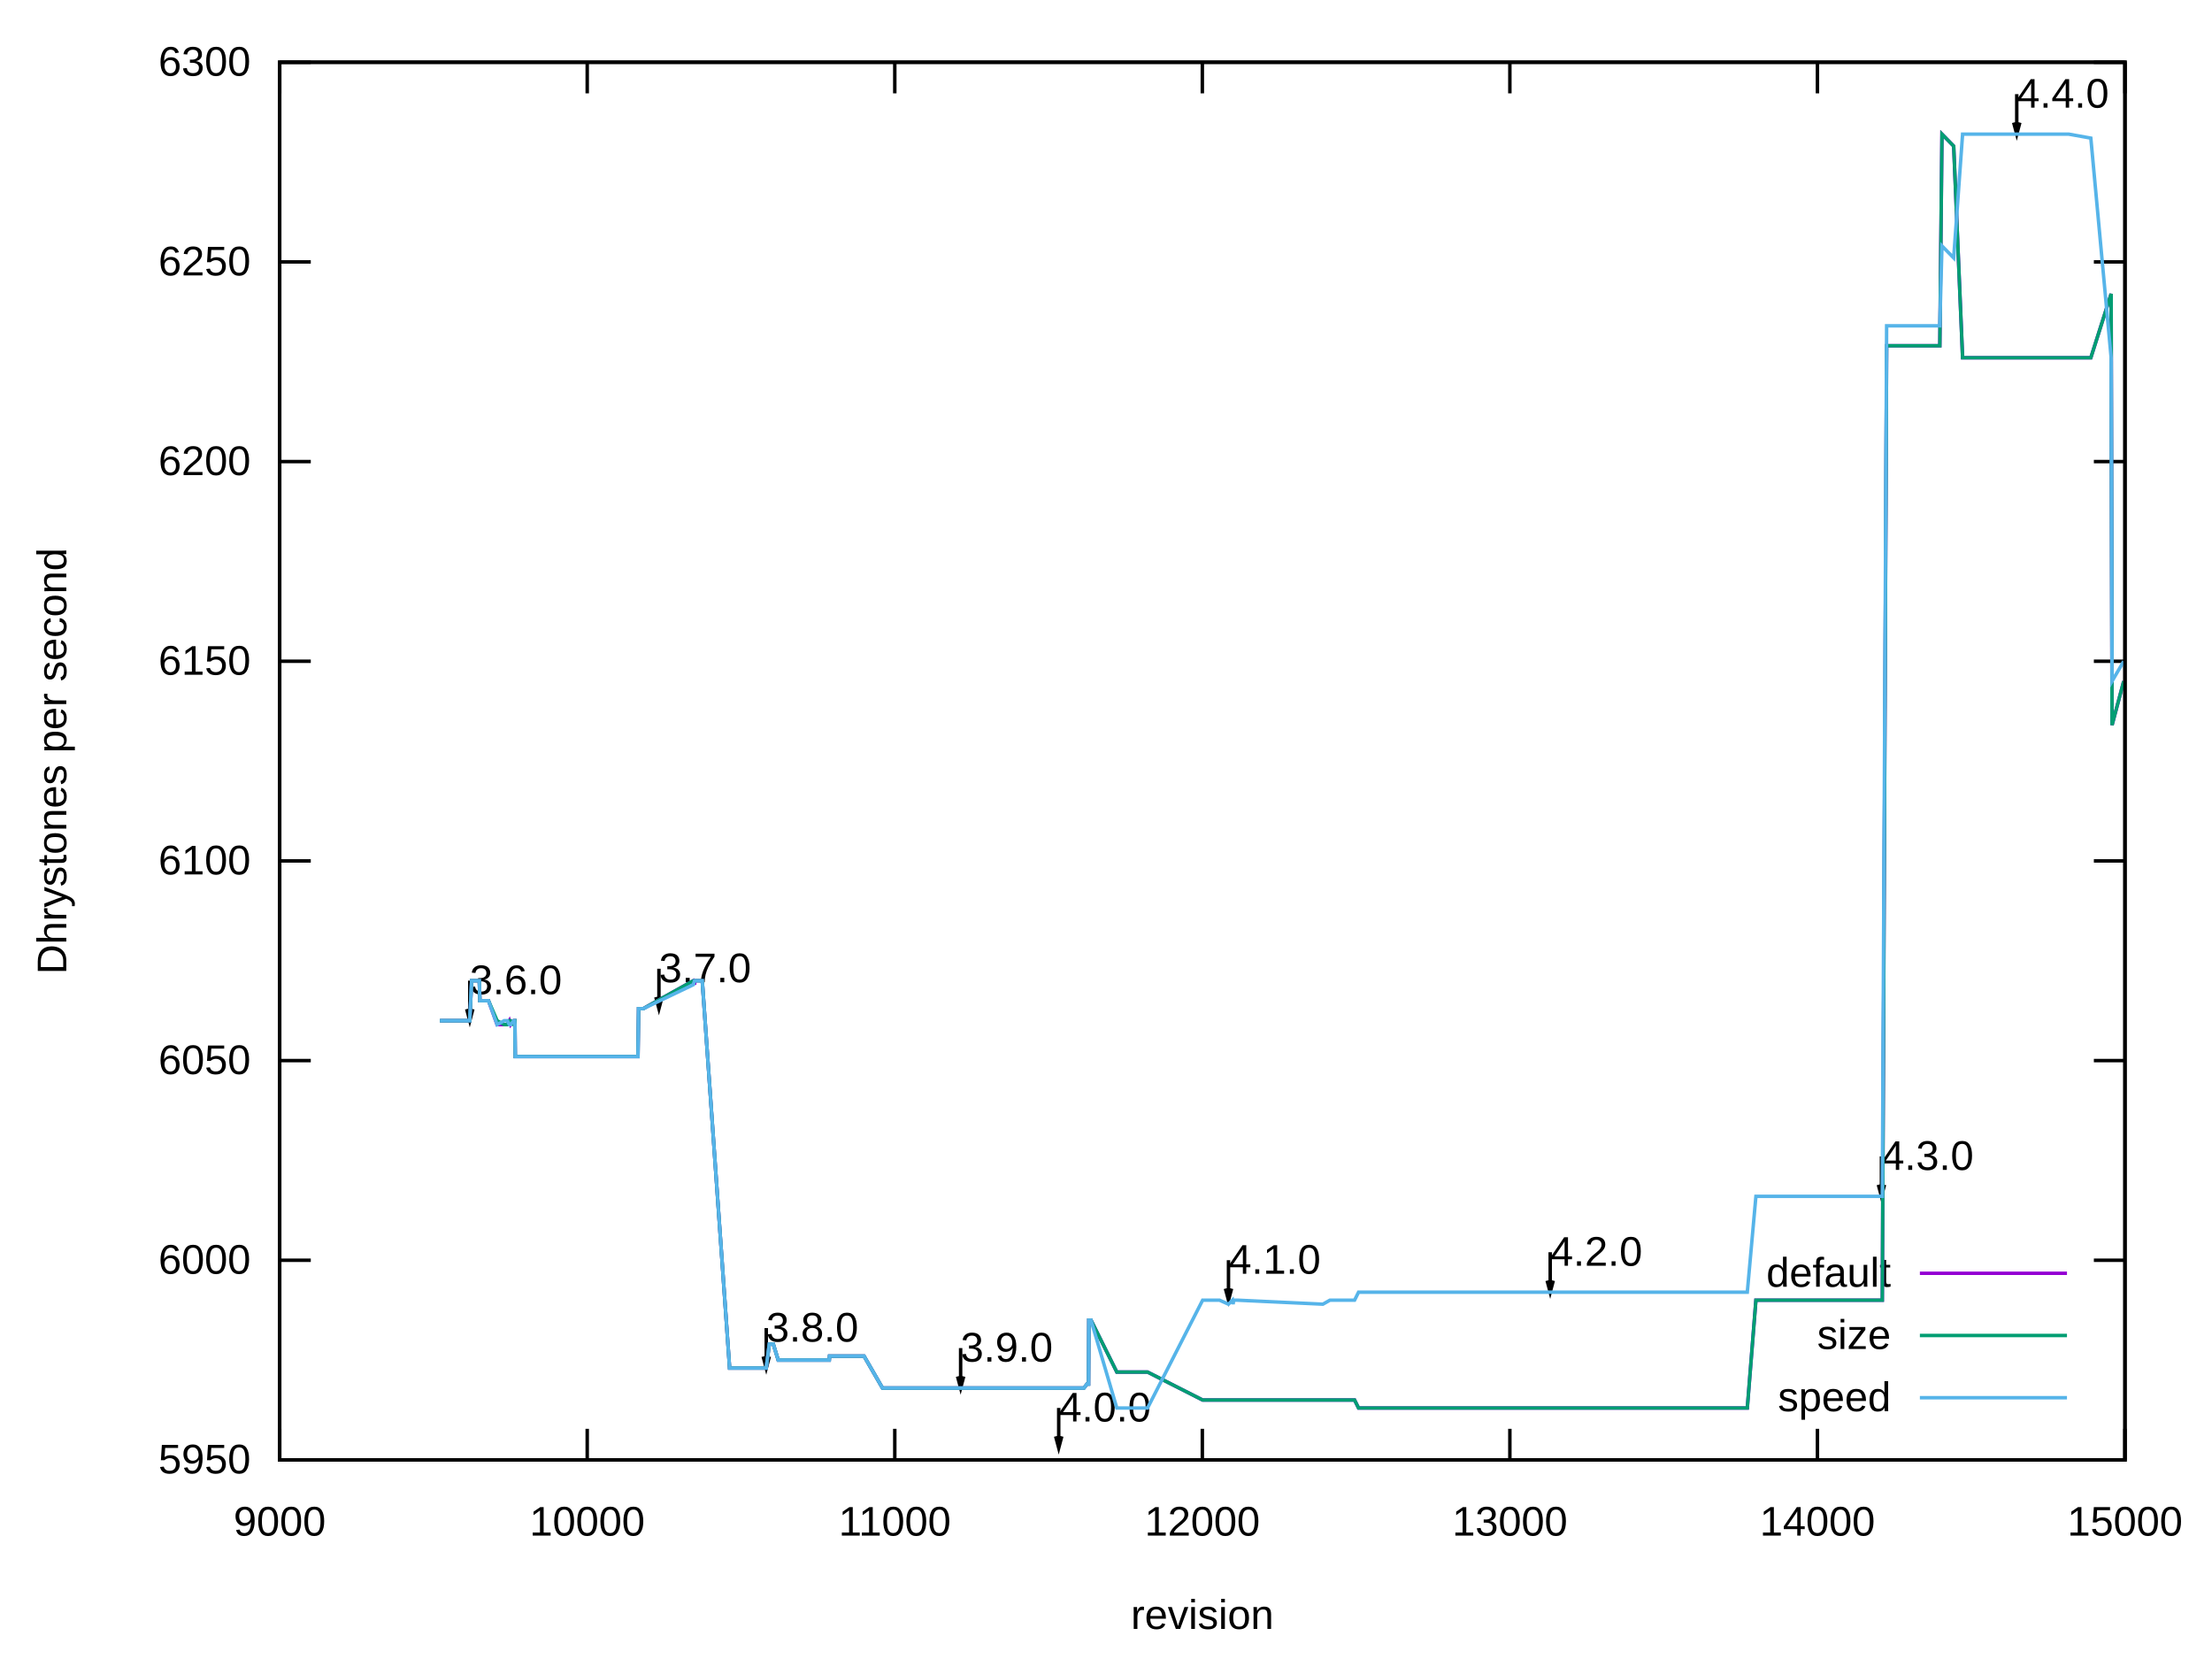
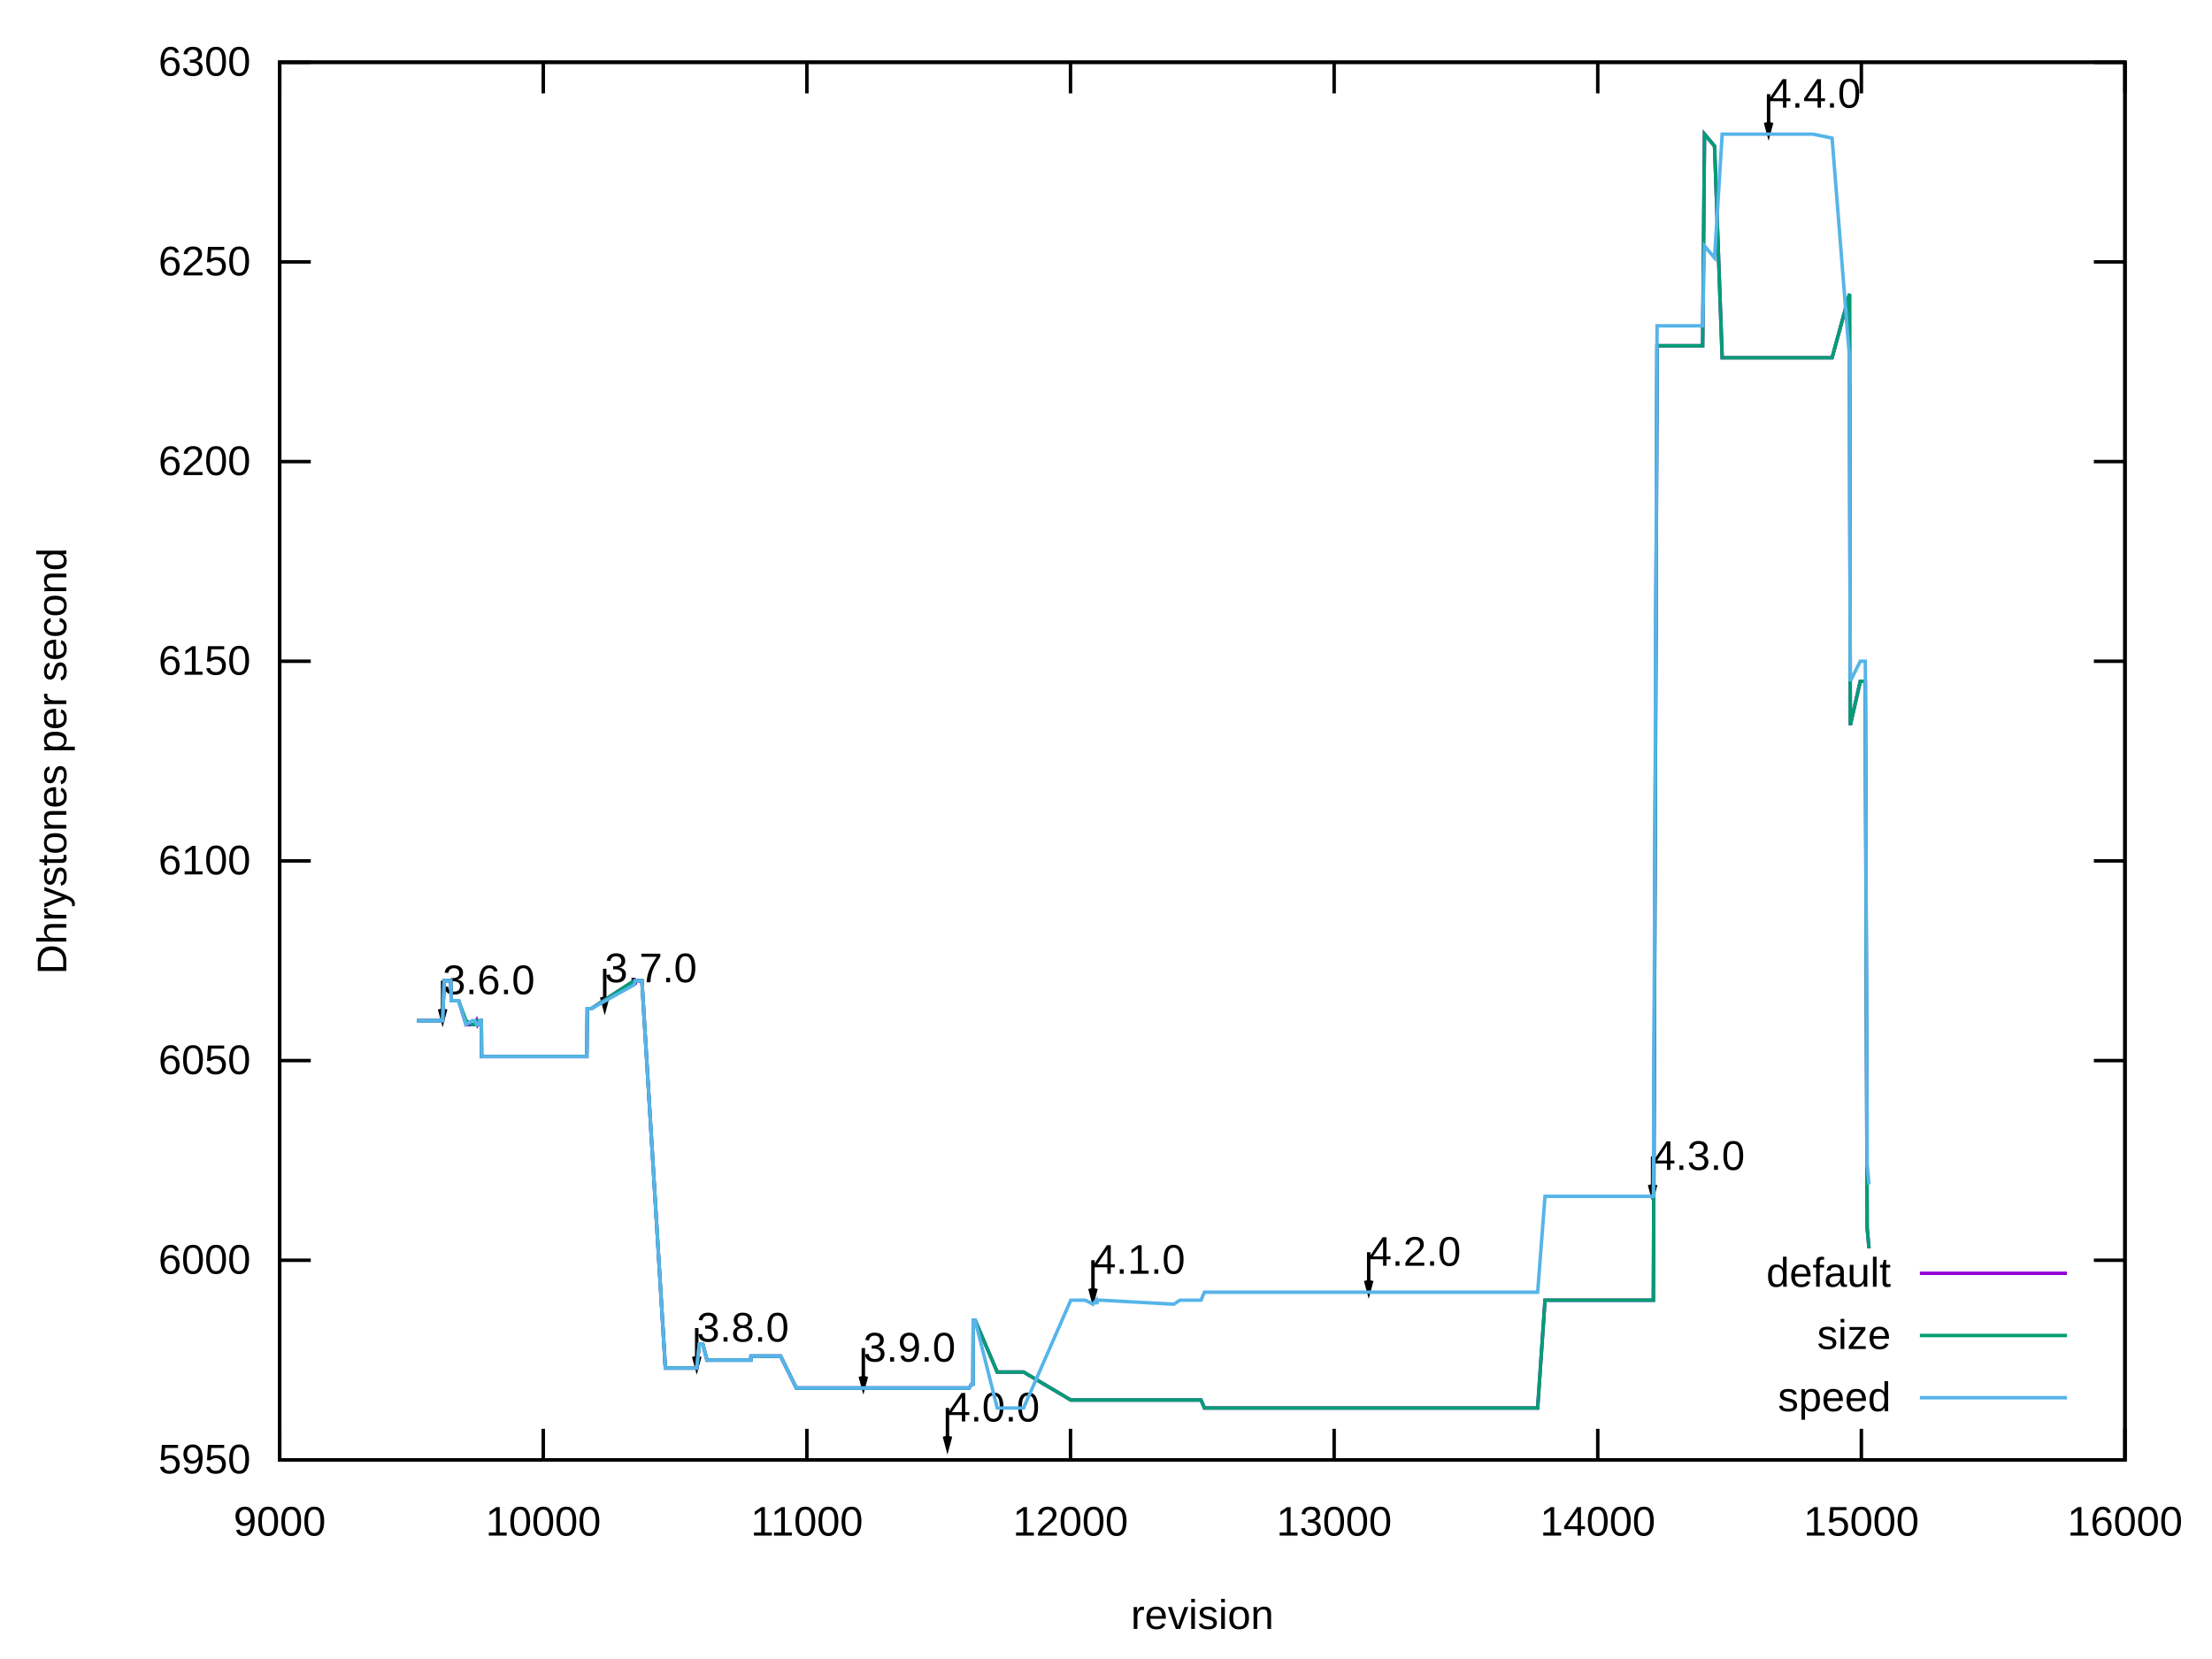
<svg xmlns="http://www.w3.org/2000/svg" xmlns:xlink="http://www.w3.org/1999/xlink" width="640" height="480" viewBox="0 0 640 480">
  <g id="gnuplot_canvas">
    <rect x="0" y="0" width="640" height="480" fill="none" />
    <defs>
      <circle id="gpDot" r="0.5" stroke-width="0.5" stroke="currentColor" />
      <path id="gpPt0" stroke-width="0.222" stroke="currentColor" d="M-1,0 h2 M0,-1 v2" />
      <path id="gpPt1" stroke-width="0.222" stroke="currentColor" d="M-1,-1 L1,1 M1,-1 L-1,1" />
      <path id="gpPt2" stroke-width="0.222" stroke="currentColor" d="M-1,0 L1,0 M0,-1 L0,1 M-1,-1 L1,1 M-1,1 L1,-1" />
      <rect id="gpPt3" stroke-width="0.222" stroke="currentColor" x="-1" y="-1" width="2" height="2" />
      <rect id="gpPt4" stroke-width="0.222" stroke="currentColor" fill="currentColor" x="-1" y="-1" width="2" height="2" />
      <circle id="gpPt5" stroke-width="0.222" stroke="currentColor" cx="0" cy="0" r="1" />
      <use xlink:href="#gpPt5" id="gpPt6" fill="currentColor" stroke="none" />
      <path id="gpPt7" stroke-width="0.222" stroke="currentColor" d="M0,-1.33 L-1.33,0.67 L1.33,0.67 z" />
      <use xlink:href="#gpPt7" id="gpPt8" fill="currentColor" stroke="none" />
      <use xlink:href="#gpPt7" id="gpPt9" stroke="currentColor" transform="rotate(180)" />
      <use xlink:href="#gpPt9" id="gpPt10" fill="currentColor" stroke="none" />
      <use xlink:href="#gpPt3" id="gpPt11" stroke="currentColor" transform="rotate(45)" />
      <use xlink:href="#gpPt11" id="gpPt12" fill="currentColor" stroke="none" />
      <path id="gpPt13" stroke-width="0.222" stroke="currentColor" d="M0,1.330 L1.265,0.411 L0.782,-1.067 L-0.782,-1.076 L-1.265,0.411 z" />
      <use xlink:href="#gpPt13" id="gpPt14" fill="currentColor" stroke="none" />
      <filter id="textbox" filterUnits="objectBoundingBox" x="0" y="0" height="1" width="1">
        <feFlood flood-color="white" flood-opacity="1" result="bgnd" />
        <feComposite in="SourceGraphic" in2="bgnd" operator="atop" />
      </filter>
      <filter id="greybox" filterUnits="objectBoundingBox" x="0" y="0" height="1" width="1">
        <feFlood flood-color="lightgrey" flood-opacity="1" result="grey" />
        <feComposite in="SourceGraphic" in2="grey" operator="atop" />
      </filter>
    </defs>
    <g fill="none" color="white" stroke="currentColor" stroke-width="1.00" stroke-linecap="butt" stroke-linejoin="miter">
</g>
    <g fill="none" color="black" stroke="currentColor" stroke-width="1.00" stroke-linecap="butt" stroke-linejoin="miter">
      <path stroke="black" d="M80.92,422.40 L89.92,422.40 M614.82,422.40 L605.82,422.40  " />
      <g transform="translate(72.53,426.30)" stroke="none" fill="black" font-family="Arial" font-size="12.00" text-anchor="end">
        <text>
          <tspan font-family="Arial"> 5950</tspan>
        </text>
      </g>
    </g>
    <g fill="none" color="black" stroke="currentColor" stroke-width="1.00" stroke-linecap="butt" stroke-linejoin="miter">
      <path stroke="black" d="M80.92,364.63 L89.92,364.63 M614.82,364.63 L605.82,364.63  " />
      <g transform="translate(72.53,368.53)" stroke="none" fill="black" font-family="Arial" font-size="12.00" text-anchor="end">
        <text>
          <tspan font-family="Arial"> 6000</tspan>
        </text>
      </g>
    </g>
    <g fill="none" color="black" stroke="currentColor" stroke-width="1.00" stroke-linecap="butt" stroke-linejoin="miter">
      <path stroke="black" d="M80.92,306.86 L89.92,306.86 M614.82,306.86 L605.82,306.86  " />
      <g transform="translate(72.53,310.76)" stroke="none" fill="black" font-family="Arial" font-size="12.00" text-anchor="end">
        <text>
          <tspan font-family="Arial"> 6050</tspan>
        </text>
      </g>
    </g>
    <g fill="none" color="black" stroke="currentColor" stroke-width="1.00" stroke-linecap="butt" stroke-linejoin="miter">
      <path stroke="black" d="M80.92,249.09 L89.92,249.09 M614.82,249.09 L605.82,249.09  " />
      <g transform="translate(72.53,252.99)" stroke="none" fill="black" font-family="Arial" font-size="12.00" text-anchor="end">
        <text>
          <tspan font-family="Arial"> 6100</tspan>
        </text>
      </g>
    </g>
    <g fill="none" color="black" stroke="currentColor" stroke-width="1.00" stroke-linecap="butt" stroke-linejoin="miter">
      <path stroke="black" d="M80.92,191.32 L89.92,191.32 M614.82,191.32 L605.82,191.32  " />
      <g transform="translate(72.53,195.22)" stroke="none" fill="black" font-family="Arial" font-size="12.00" text-anchor="end">
        <text>
          <tspan font-family="Arial"> 6150</tspan>
        </text>
      </g>
    </g>
    <g fill="none" color="black" stroke="currentColor" stroke-width="1.00" stroke-linecap="butt" stroke-linejoin="miter">
      <path stroke="black" d="M80.92,133.55 L89.92,133.55 M614.82,133.55 L605.82,133.55  " />
      <g transform="translate(72.53,137.45)" stroke="none" fill="black" font-family="Arial" font-size="12.00" text-anchor="end">
        <text>
          <tspan font-family="Arial"> 6200</tspan>
        </text>
      </g>
    </g>
    <g fill="none" color="black" stroke="currentColor" stroke-width="1.00" stroke-linecap="butt" stroke-linejoin="miter">
      <path stroke="black" d="M80.92,75.78 L89.92,75.78 M614.82,75.78 L605.82,75.78  " />
      <g transform="translate(72.53,79.68)" stroke="none" fill="black" font-family="Arial" font-size="12.00" text-anchor="end">
        <text>
          <tspan font-family="Arial"> 6250</tspan>
        </text>
      </g>
    </g>
    <g fill="none" color="black" stroke="currentColor" stroke-width="1.00" stroke-linecap="butt" stroke-linejoin="miter">
      <path stroke="black" d="M80.92,18.01 L89.92,18.01 M614.82,18.01 L605.82,18.01  " />
      <g transform="translate(72.53,21.91)" stroke="none" fill="black" font-family="Arial" font-size="12.00" text-anchor="end">
        <text>
          <tspan font-family="Arial"> 6300</tspan>
        </text>
      </g>
    </g>
    <g fill="none" color="black" stroke="currentColor" stroke-width="1.00" stroke-linecap="butt" stroke-linejoin="miter">
      <path stroke="black" d="M80.92,422.40 L80.92,413.40 M80.92,18.01 L80.92,27.01  " />
      <g transform="translate(80.92,444.30)" stroke="none" fill="black" font-family="Arial" font-size="12.00" text-anchor="middle">
        <text>
          <tspan font-family="Arial"> 9000</tspan>
        </text>
      </g>
    </g>
    <g fill="none" color="black" stroke="currentColor" stroke-width="1.00" stroke-linecap="butt" stroke-linejoin="miter">
-       <path stroke="black" d="M169.90,422.40 L169.90,413.40 M169.90,18.01 L169.90,27.01  " />
-       <g transform="translate(169.90,444.30)" stroke="none" fill="black" font-family="Arial" font-size="12.00" text-anchor="middle">
+       <path stroke="black" d="M157.19,422.40 L157.19,413.40 M157.19,18.01 L157.19,27.01  " />
+       <g transform="translate(157.19,444.30)" stroke="none" fill="black" font-family="Arial" font-size="12.00" text-anchor="middle">
        <text>
          <tspan font-family="Arial"> 10000</tspan>
        </text>
      </g>
    </g>
    <g fill="none" color="black" stroke="currentColor" stroke-width="1.00" stroke-linecap="butt" stroke-linejoin="miter">
-       <path stroke="black" d="M258.89,422.40 L258.89,413.40 M258.89,18.01 L258.89,27.01  " />
-       <g transform="translate(258.89,444.30)" stroke="none" fill="black" font-family="Arial" font-size="12.00" text-anchor="middle">
+       <path stroke="black" d="M233.46,422.40 L233.46,413.40 M233.46,18.01 L233.46,27.01  " />
+       <g transform="translate(233.46,444.30)" stroke="none" fill="black" font-family="Arial" font-size="12.00" text-anchor="middle">
        <text>
          <tspan font-family="Arial"> 11000</tspan>
        </text>
      </g>
    </g>
    <g fill="none" color="black" stroke="currentColor" stroke-width="1.00" stroke-linecap="butt" stroke-linejoin="miter">
-       <path stroke="black" d="M347.87,422.40 L347.87,413.40 M347.87,18.01 L347.87,27.01  " />
-       <g transform="translate(347.87,444.30)" stroke="none" fill="black" font-family="Arial" font-size="12.00" text-anchor="middle">
+       <path stroke="black" d="M309.73,422.40 L309.73,413.40 M309.73,18.01 L309.73,27.01  " />
+       <g transform="translate(309.73,444.30)" stroke="none" fill="black" font-family="Arial" font-size="12.00" text-anchor="middle">
        <text>
          <tspan font-family="Arial"> 12000</tspan>
        </text>
      </g>
    </g>
    <g fill="none" color="black" stroke="currentColor" stroke-width="1.00" stroke-linecap="butt" stroke-linejoin="miter">
-       <path stroke="black" d="M436.85,422.40 L436.85,413.40 M436.85,18.01 L436.85,27.01  " />
-       <g transform="translate(436.85,444.30)" stroke="none" fill="black" font-family="Arial" font-size="12.00" text-anchor="middle">
+       <path stroke="black" d="M386.01,422.40 L386.01,413.40 M386.01,18.01 L386.01,27.01  " />
+       <g transform="translate(386.01,444.30)" stroke="none" fill="black" font-family="Arial" font-size="12.00" text-anchor="middle">
        <text>
          <tspan font-family="Arial"> 13000</tspan>
        </text>
      </g>
    </g>
    <g fill="none" color="black" stroke="currentColor" stroke-width="1.00" stroke-linecap="butt" stroke-linejoin="miter">
-       <path stroke="black" d="M525.84,422.40 L525.84,413.40 M525.84,18.01 L525.84,27.01  " />
-       <g transform="translate(525.84,444.30)" stroke="none" fill="black" font-family="Arial" font-size="12.00" text-anchor="middle">
+       <path stroke="black" d="M462.28,422.40 L462.28,413.40 M462.28,18.01 L462.28,27.01  " />
+       <g transform="translate(462.28,444.30)" stroke="none" fill="black" font-family="Arial" font-size="12.00" text-anchor="middle">
        <text>
          <tspan font-family="Arial"> 14000</tspan>
+         </text>
+       </g>
+     </g>
+     <g fill="none" color="black" stroke="currentColor" stroke-width="1.00" stroke-linecap="butt" stroke-linejoin="miter">
+       <path stroke="black" d="M538.55,422.40 L538.55,413.40 M538.55,18.01 L538.55,27.01  " />
+       <g transform="translate(538.55,444.30)" stroke="none" fill="black" font-family="Arial" font-size="12.00" text-anchor="middle">
+         <text>
+           <tspan font-family="Arial"> 15000</tspan>
        </text>
      </g>
    </g>
    <g fill="none" color="black" stroke="currentColor" stroke-width="1.00" stroke-linecap="butt" stroke-linejoin="miter">
      <path stroke="black" d="M614.82,422.40 L614.82,413.40 M614.82,18.01 L614.82,27.01  " />
      <g transform="translate(614.82,444.30)" stroke="none" fill="black" font-family="Arial" font-size="12.00" text-anchor="middle">
        <text>
-           <tspan font-family="Arial"> 15000</tspan>
+           <tspan font-family="Arial"> 16000</tspan>
        </text>
      </g>
    </g>
    <g fill="none" color="black" stroke="currentColor" stroke-width="1.00" stroke-linecap="butt" stroke-linejoin="miter">
</g>
    <g fill="none" color="black" stroke="currentColor" stroke-width="1.00" stroke-linecap="butt" stroke-linejoin="miter">
      <path stroke="black" d="M80.92,18.01 L80.92,422.40 L614.82,422.40 L614.82,18.01 L80.92,18.01 Z  " />
-       <g transform="translate(135.91,287.65)" stroke="none" fill="black" font-family="Arial" font-size="12.00" text-anchor="start">
+       <g transform="translate(128.06,287.65)" stroke="none" fill="black" font-family="Arial" font-size="12.00" text-anchor="start">
        <text>
          <tspan font-family="Arial">3.6.0</tspan>
        </text>
      </g>
-       <g transform="translate(190.64,284.19)" stroke="none" fill="black" font-family="Arial" font-size="12.00" text-anchor="start">
+       <g transform="translate(174.96,284.19)" stroke="none" fill="black" font-family="Arial" font-size="12.00" text-anchor="start">
        <text>
          <tspan font-family="Arial">3.7.0</tspan>
        </text>
      </g>
-       <g transform="translate(221.69,388.17)" stroke="none" fill="black" font-family="Arial" font-size="12.00" text-anchor="start">
+       <g transform="translate(201.58,388.17)" stroke="none" fill="black" font-family="Arial" font-size="12.00" text-anchor="start">
        <text>
          <tspan font-family="Arial">3.8.0</tspan>
        </text>
      </g>
-       <g transform="translate(277.93,393.95)" stroke="none" fill="black" font-family="Arial" font-size="12.00" text-anchor="start">
+       <g transform="translate(249.78,393.95)" stroke="none" fill="black" font-family="Arial" font-size="12.00" text-anchor="start">
        <text>
          <tspan font-family="Arial">3.9.0</tspan>
        </text>
      </g>
-       <g transform="translate(306.31,411.28)" stroke="none" fill="black" font-family="Arial" font-size="12.00" text-anchor="start">
+       <g transform="translate(274.12,411.28)" stroke="none" fill="black" font-family="Arial" font-size="12.00" text-anchor="start">
        <text>
          <tspan font-family="Arial">4.0.0</tspan>
        </text>
      </g>
-       <g transform="translate(355.43,368.53)" stroke="none" fill="black" font-family="Arial" font-size="12.00" text-anchor="start">
+       <g transform="translate(316.22,368.53)" stroke="none" fill="black" font-family="Arial" font-size="12.00" text-anchor="start">
        <text>
          <tspan font-family="Arial">4.1.0</tspan>
        </text>
      </g>
-       <g transform="translate(448.51,366.22)" stroke="none" fill="black" font-family="Arial" font-size="12.00" text-anchor="start">
+       <g transform="translate(396.00,366.22)" stroke="none" fill="black" font-family="Arial" font-size="12.00" text-anchor="start">
        <text>
          <tspan font-family="Arial">4.2.0</tspan>
        </text>
      </g>
-       <g transform="translate(544.35,338.49)" stroke="none" fill="black" font-family="Arial" font-size="12.00" text-anchor="start">
+       <g transform="translate(478.14,338.49)" stroke="none" fill="black" font-family="Arial" font-size="12.00" text-anchor="start">
        <text>
          <tspan font-family="Arial">4.3.0</tspan>
        </text>
      </g>
-       <g transform="translate(583.50,31.15)" stroke="none" fill="black" font-family="Arial" font-size="12.00" text-anchor="start">
+       <g transform="translate(511.70,31.15)" stroke="none" fill="black" font-family="Arial" font-size="12.00" text-anchor="start">
        <text>
          <tspan font-family="Arial">4.4.0</tspan>
        </text>
      </g>
    </g>
    <g fill="none" color="black" stroke="currentColor" stroke-width="1.00" stroke-linecap="butt" stroke-linejoin="miter">
-       <path stroke="black" d="M135.03,291.96 L135.92,295.30 L136.81,291.96 M135.92,283.74 L135.92,295.30  " />
-     </g>
-     <g fill="none" color="black" stroke="currentColor" stroke-width="1.00" stroke-linecap="butt" stroke-linejoin="miter">
-       <path stroke="black" d="M189.76,288.49 L190.65,291.83 L191.54,288.49 M190.65,280.28 L190.65,291.83  " />
-     </g>
-     <g fill="none" color="black" stroke="currentColor" stroke-width="1.00" stroke-linecap="butt" stroke-linejoin="miter">
-       <path stroke="black" d="M220.81,392.48 L221.70,395.82 L222.59,392.48 M221.70,384.26 L221.70,395.82  " />
-     </g>
-     <g fill="none" color="black" stroke="currentColor" stroke-width="1.00" stroke-linecap="butt" stroke-linejoin="miter">
-       <path stroke="black" d="M277.05,398.25 L277.94,401.59 L278.83,398.25 M277.94,390.04 L277.94,401.59  " />
-     </g>
-     <g fill="none" color="black" stroke="currentColor" stroke-width="1.00" stroke-linecap="butt" stroke-linejoin="miter">
-       <path stroke="black" d="M305.43,415.58 L306.32,418.92 L307.21,415.58 M306.32,407.37 L306.32,418.92  " />
-     </g>
-     <g fill="none" color="black" stroke="currentColor" stroke-width="1.00" stroke-linecap="butt" stroke-linejoin="miter">
-       <path stroke="black" d="M354.55,372.83 L355.44,376.17 L356.33,372.83 M355.44,364.62 L355.44,376.17  " />
-     </g>
-     <g fill="none" color="black" stroke="currentColor" stroke-width="1.00" stroke-linecap="butt" stroke-linejoin="miter">
-       <path stroke="black" d="M447.63,370.52 L448.52,373.86 L449.41,370.52 M448.52,362.31 L448.52,373.86  " />
-     </g>
-     <g fill="none" color="black" stroke="currentColor" stroke-width="1.00" stroke-linecap="butt" stroke-linejoin="miter">
-       <path stroke="black" d="M543.47,342.79 L544.36,346.13 L545.25,342.79 M544.36,334.58 L544.36,346.13  " />
-     </g>
-     <g fill="none" color="black" stroke="currentColor" stroke-width="1.00" stroke-linecap="butt" stroke-linejoin="miter">
-       <path stroke="black" d="M582.62,35.46 L583.51,38.80 L584.40,35.46 M583.51,27.24 L583.51,38.80  " />
+       <path stroke="black" d="M127.18,291.96 L128.07,295.30 L128.96,291.96 M128.07,283.74 L128.07,295.30  " />
+     </g>
+     <g fill="none" color="black" stroke="currentColor" stroke-width="1.00" stroke-linecap="butt" stroke-linejoin="miter">
+       <path stroke="black" d="M174.08,288.49 L174.97,291.83 L175.86,288.49 M174.97,280.28 L174.97,291.83  " />
+     </g>
+     <g fill="none" color="black" stroke="currentColor" stroke-width="1.00" stroke-linecap="butt" stroke-linejoin="miter">
+       <path stroke="black" d="M200.70,392.48 L201.59,395.82 L202.48,392.48 M201.59,384.26 L201.59,395.82  " />
+     </g>
+     <g fill="none" color="black" stroke="currentColor" stroke-width="1.00" stroke-linecap="butt" stroke-linejoin="miter">
+       <path stroke="black" d="M248.90,398.25 L249.79,401.59 L250.68,398.25 M249.79,390.04 L249.79,401.59  " />
+     </g>
+     <g fill="none" color="black" stroke="currentColor" stroke-width="1.00" stroke-linecap="butt" stroke-linejoin="miter">
+       <path stroke="black" d="M273.24,415.58 L274.13,418.92 L275.02,415.58 M274.13,407.37 L274.13,418.92  " />
+     </g>
+     <g fill="none" color="black" stroke="currentColor" stroke-width="1.00" stroke-linecap="butt" stroke-linejoin="miter">
+       <path stroke="black" d="M315.34,372.83 L316.23,376.17 L317.12,372.83 M316.23,364.62 L316.23,376.17  " />
+     </g>
+     <g fill="none" color="black" stroke="currentColor" stroke-width="1.00" stroke-linecap="butt" stroke-linejoin="miter">
+       <path stroke="black" d="M395.12,370.52 L396.01,373.86 L396.90,370.52 M396.01,362.31 L396.01,373.86  " />
+     </g>
+     <g fill="none" color="black" stroke="currentColor" stroke-width="1.00" stroke-linecap="butt" stroke-linejoin="miter">
+       <path stroke="black" d="M477.26,342.79 L478.15,346.13 L479.04,342.79 M478.15,334.58 L478.15,346.13  " />
+     </g>
+     <g fill="none" color="black" stroke="currentColor" stroke-width="1.00" stroke-linecap="butt" stroke-linejoin="miter">
+       <path stroke="black" d="M510.82,35.46 L511.71,38.80 L512.60,35.46 M511.71,27.24 L511.71,38.80  " />
    </g>
    <g fill="none" color="black" stroke="currentColor" stroke-width="1.00" stroke-linecap="butt" stroke-linejoin="miter">
</g>
    <g id="gnuplot_plot_1">
      <g fill="none" color="black" stroke="currentColor" stroke-width="1.00" stroke-linecap="butt" stroke-linejoin="miter">
        <g transform="translate(547.09,372.30)" stroke="none" fill="black" font-family="Arial" font-size="12.00" text-anchor="end">
          <text>
            <tspan font-family="Arial">default</tspan>
          </text>
        </g>
      </g>
      <g fill="none" color="black" stroke="currentColor" stroke-width="1.00" stroke-linecap="butt" stroke-linejoin="miter">
-         <path stroke="rgb(148,   0, 211)" d="M555.48,368.40 L598.04,368.40 M127.28,295.31 L128.97,295.31 L129.86,295.31 L131.46,295.31 L132.62,295.31 L133.33,295.31   L133.95,295.31 L134.40,295.31 L134.49,295.31 L134.58,295.31 L134.67,295.31 L135.91,295.31 L136.45,283.75 L137.16,283.75   L137.42,283.75 L137.51,283.75 L137.60,283.75 L137.69,283.75 L137.87,283.75 L138.31,283.75 L138.40,283.75 L138.67,283.75   L138.85,289.53 L139.03,289.53 L139.12,289.53 L139.56,289.53 L139.83,289.53 L140.00,289.53 L140.09,289.53 L140.18,289.53   L141.34,289.53 L143.83,296.46 L145.88,296.46 L146.77,296.46 L147.39,295.31 L147.75,296.46 L148.64,295.31 L148.90,295.31   L148.99,295.31 L149.08,305.70 L149.17,305.70 L149.70,305.70 L150.68,305.70 L151.22,305.70 L151.31,305.70 L151.48,305.70   L151.84,305.70 L152.37,305.70 L152.73,305.70 L152.82,305.70 L153.44,305.70 L153.71,305.70 L153.80,305.70 L153.89,305.70   L154.78,305.70 L154.95,305.70 L155.31,305.70 L159.14,305.70 L165.37,305.70 L165.72,305.70 L165.90,305.70 L165.99,305.70   L166.43,305.70 L184.41,305.70 L184.59,305.70 L184.76,291.84 L185.39,291.84 L186.01,291.84 L186.10,291.84 L200.60,283.75   L200.96,284.91 L201.05,283.75 L202.47,283.75 L202.56,283.75 L203.18,283.75 L211.10,395.83 L213.95,395.83 L215.28,395.83   L217.95,395.83 L219.56,395.83 L221.69,395.83 L222.58,388.89 L223.38,388.89 L223.74,388.89 L225.16,393.51 L226.85,393.51   L227.30,393.51 L228.28,393.51 L228.63,393.51 L229.34,393.51 L238.87,393.51 L239.49,393.51 L239.84,393.51 L239.93,393.51   L240.02,392.36 L240.20,392.36 L241.09,392.36 L249.99,392.36 L255.33,401.60 L256.57,401.60 L266.63,401.60 L267.79,401.60   L272.23,401.60 L277.93,401.60 L282.02,401.60 L288.25,401.60 L288.70,401.60 L291.90,401.60 L297.59,401.60 L297.86,401.60   L298.66,401.60 L304.00,401.60 L304.18,401.60 L306.31,401.60 L311.03,401.60 L313.52,401.60 L313.61,401.60 L314.50,400.45   L314.95,400.45 L315.04,381.96 L315.57,381.96 L315.66,381.96 L323.13,396.98 L332.03,396.98 L347.96,405.07 L352.85,405.07   L355.43,405.07 L356.59,405.07 L356.77,405.07 L356.95,405.07 L357.30,405.07 L357.57,405.07 L358.01,405.07 L382.75,405.07   L384.80,405.07 L386.13,405.07 L387.91,405.07 L389.16,405.07 L391.29,405.07 L391.92,405.07 L393.07,407.38 L405.00,407.38   L407.76,407.38 L409.18,407.38 L409.45,407.38 L414.25,407.38 L417.63,407.38 L418.61,407.38 L421.46,407.38 L424.57,407.38   L425.73,407.38 L427.15,407.38 L427.96,407.38 L434.09,407.38 L448.51,407.38 L454.65,407.38 L463.55,407.38 L480.90,407.38   L498.16,407.38 L499.05,407.38 L499.94,407.38 L503.41,407.38 L505.55,407.38 L508.04,376.18 L516.94,376.18 L525.84,376.18   L542.21,376.18 L544.35,376.18 L544.61,376.18 L545.86,100.04 L546.75,100.04 L547.01,100.04 L547.73,100.04 L547.90,100.04   L548.35,100.04 L552.53,100.04 L556.62,100.04 L558.76,100.04 L561.25,100.04 L561.87,38.81 L565.26,42.27 L567.84,103.51   L571.22,103.51 L572.82,103.51 L583.50,103.51 L583.68,103.51 L589.01,103.51 L591.51,103.51 L598.54,103.51 L604.94,103.51   L610.82,85.02 L611.08,209.81 L614.46,197.10  " />
+         <path stroke="rgb(148,   0, 211)" d="M555.48,368.40 L598.04,368.40 M120.66,295.31 L122.11,295.31 L122.87,295.31 L124.24,295.31 L125.23,295.31 L125.84,295.31   L126.38,295.31 L126.76,295.31 L126.84,295.31 L126.91,295.31 L126.99,295.31 L128.06,295.31 L128.51,283.75 L129.12,283.75   L129.35,283.75 L129.43,283.75 L129.50,283.75 L129.58,283.75 L129.73,283.75 L130.12,283.75 L130.19,283.75 L130.42,283.75   L130.57,289.53 L130.73,289.53 L130.80,289.53 L131.18,289.53 L131.41,289.53 L131.56,289.53 L131.64,289.53 L131.72,289.53   L132.71,289.53 L134.84,296.46 L136.60,296.46 L137.36,296.46 L137.89,295.31 L138.20,296.46 L138.96,295.31 L139.19,295.31   L139.27,295.31 L139.34,305.70 L139.42,305.70 L139.88,305.70 L140.72,305.70 L141.17,305.70 L141.25,305.70 L141.40,305.70   L141.71,305.70 L142.17,305.70 L142.47,305.70 L142.55,305.70 L143.08,305.70 L143.31,305.70 L143.39,305.70 L143.46,305.70   L144.23,305.70 L144.38,305.70 L144.68,305.70 L147.96,305.70 L153.30,305.70 L153.61,305.70 L153.76,305.70 L153.84,305.70   L154.22,305.70 L169.62,305.70 L169.78,305.70 L169.93,291.84 L170.46,291.84 L171.00,291.84 L171.07,291.84 L183.51,283.75   L183.81,284.91 L183.89,283.75 L185.11,283.75 L185.18,283.75 L185.72,283.75 L192.51,395.83 L194.95,395.83 L196.09,395.83   L198.38,395.83 L199.75,395.83 L201.58,395.83 L202.34,388.89 L203.03,388.89 L203.34,388.89 L204.56,393.51 L206.01,393.51   L206.39,393.51 L207.23,393.51 L207.53,393.51 L208.14,393.51 L216.30,393.51 L216.84,393.51 L217.14,393.51 L217.22,393.51   L217.29,392.36 L217.45,392.36 L218.21,392.36 L225.84,392.36 L230.41,401.60 L231.48,401.60 L240.10,401.60 L241.09,401.60   L244.90,401.60 L249.78,401.60 L253.29,401.60 L258.63,401.60 L259.01,401.60 L261.76,401.60 L266.64,401.60 L266.87,401.60   L267.56,401.60 L272.13,401.60 L272.29,401.60 L274.12,401.60 L278.16,401.60 L280.29,401.60 L280.37,401.60 L281.13,400.45   L281.51,400.45 L281.59,381.96 L282.05,381.96 L282.12,381.96 L288.53,396.98 L296.16,396.98 L309.81,405.07 L314.01,405.07   L316.22,405.07 L317.21,405.07 L317.36,405.07 L317.51,405.07 L317.82,405.07 L318.05,405.07 L318.43,405.07 L339.63,405.07   L341.39,405.07 L342.53,405.07 L344.06,405.07 L345.12,405.07 L346.95,405.07 L347.49,405.07 L348.48,407.38 L358.70,407.38   L361.06,407.38 L362.29,407.38 L362.51,407.38 L366.63,407.38 L369.53,407.38 L370.37,407.38 L372.81,407.38 L375.48,407.38   L376.47,407.38 L377.69,407.38 L378.38,407.38 L383.64,407.38 L396.00,407.38 L401.26,407.38 L408.89,407.38 L423.76,407.38   L438.56,407.38 L439.32,407.38 L440.08,407.38 L443.06,407.38 L444.89,407.38 L447.02,376.18 L454.65,376.18 L462.28,376.18   L476.31,376.18 L478.14,376.18 L478.37,376.18 L479.44,100.04 L480.20,100.04 L480.43,100.04 L481.04,100.04 L481.19,100.04   L481.57,100.04 L485.16,100.04 L488.67,100.04 L490.50,100.04 L492.63,100.04 L493.17,38.81 L496.07,42.27 L498.28,103.51   L501.18,103.51 L502.55,103.51 L511.70,103.51 L511.85,103.51 L516.43,103.51 L518.57,103.51 L524.59,103.51 L530.08,103.51   L535.12,85.02 L535.35,209.81 L538.24,197.10 L539.69,197.10 L540.23,355.39 L540.76,361.16  " />
      </g>
    </g>
    <g id="gnuplot_plot_2">
      <g fill="none" color="black" stroke="currentColor" stroke-width="1.00" stroke-linecap="butt" stroke-linejoin="miter">
        <g transform="translate(547.09,390.30)" stroke="none" fill="black" font-family="Arial" font-size="12.00" text-anchor="end">
          <text>
            <tspan font-family="Arial">size</tspan>
          </text>
        </g>
      </g>
      <g fill="none" color="black" stroke="currentColor" stroke-width="1.00" stroke-linecap="butt" stroke-linejoin="miter">
-         <path stroke="rgb(  0, 158, 115)" d="M555.48,386.40 L598.04,386.40 M127.28,295.31 L128.97,295.31 L129.86,295.31 L131.46,295.31 L132.62,295.31 L133.33,295.31   L133.95,295.31 L134.40,295.31 L134.49,295.31 L134.58,295.31 L134.67,295.31 L135.91,295.31 L136.45,283.75 L137.16,283.75   L137.42,283.75 L137.51,283.75 L137.60,283.75 L137.69,283.75 L137.87,283.75 L138.31,283.75 L138.40,283.75 L138.67,283.75   L138.85,289.53 L139.03,289.53 L139.12,289.53 L139.56,289.53 L139.83,289.53 L140.00,289.53 L140.09,289.53 L140.18,289.53   L141.34,289.53 L143.83,295.31 L145.88,296.46 L146.77,296.46 L147.39,295.31 L147.75,295.31 L148.64,296.46 L148.90,295.31   L148.99,295.31 L149.08,305.70 L149.17,305.70 L149.70,305.70 L150.68,305.70 L151.22,305.70 L151.31,305.70 L151.48,305.70   L151.84,305.70 L152.37,305.70 L152.73,305.70 L152.82,305.70 L153.44,305.70 L153.71,305.70 L153.80,305.70 L153.89,305.70   L154.78,305.70 L154.95,305.70 L155.31,305.70 L159.14,305.70 L165.37,305.70 L165.72,305.70 L165.90,305.70 L165.99,305.70   L166.43,305.70 L184.41,305.70 L184.59,305.70 L184.76,291.84 L185.39,291.84 L186.01,291.84 L186.10,291.84 L200.60,283.75   L200.96,283.75 L201.05,283.75 L202.47,283.75 L202.56,283.75 L203.18,283.75 L211.10,395.83 L213.95,395.83 L215.28,395.83   L217.95,395.83 L219.56,395.83 L221.69,395.83 L222.58,388.89 L223.38,388.89 L223.74,388.89 L225.16,393.51 L226.85,393.51   L227.30,393.51 L228.28,393.51 L228.63,393.51 L229.34,393.51 L238.87,393.51 L239.49,393.51 L239.84,393.51 L239.93,393.51   L240.02,392.36 L240.20,392.36 L241.09,392.36 L249.99,392.36 L255.33,401.60 L256.57,401.60 L266.63,401.60 L267.79,401.60   L272.23,401.60 L277.93,401.60 L282.02,401.60 L288.25,401.60 L288.70,401.60 L291.90,401.60 L297.59,401.60 L297.86,401.60   L298.66,401.60 L304.00,401.60 L304.18,401.60 L306.31,401.60 L311.03,401.60 L313.52,401.60 L313.61,401.60 L314.50,400.45   L314.95,400.45 L315.04,381.96 L315.57,381.96 L315.66,381.96 L323.13,396.98 L332.03,396.98 L347.96,405.07 L352.85,405.07   L355.43,405.07 L356.59,405.07 L356.77,405.07 L356.95,405.07 L357.30,405.07 L357.57,405.07 L358.01,405.07 L382.75,405.07   L384.80,405.07 L386.13,405.07 L387.91,405.07 L389.16,405.07 L391.29,405.07 L391.92,405.07 L393.07,407.38 L405.00,407.38   L407.76,407.38 L409.18,407.38 L409.45,407.38 L414.25,407.38 L417.63,407.38 L418.61,407.38 L421.46,407.38 L424.57,407.38   L425.73,407.38 L427.15,407.38 L427.96,407.38 L434.09,407.38 L448.51,407.38 L454.65,407.38 L463.55,407.38 L480.90,407.38   L498.16,407.38 L499.05,407.38 L499.94,407.38 L503.41,407.38 L505.55,407.38 L508.04,376.18 L516.94,376.18 L525.84,376.18   L542.21,376.18 L544.35,376.18 L544.61,376.18 L545.86,100.04 L546.75,100.04 L547.01,100.04 L547.73,100.04 L547.90,100.04   L548.35,100.04 L552.53,100.04 L556.62,100.04 L558.76,100.04 L561.25,100.04 L561.87,38.81 L565.26,42.27 L567.84,103.51   L571.22,103.51 L572.82,103.51 L583.50,103.51 L583.68,103.51 L589.01,103.51 L591.51,103.51 L598.54,103.51 L604.94,103.51   L610.82,85.02 L611.08,209.81 L614.46,197.10  " />
+         <path stroke="rgb(  0, 158, 115)" d="M555.48,386.40 L598.04,386.40 M120.66,295.31 L122.11,295.31 L122.87,295.31 L124.24,295.31 L125.23,295.31 L125.84,295.31   L126.38,295.31 L126.76,295.31 L126.84,295.31 L126.91,295.31 L126.99,295.31 L128.06,295.31 L128.51,283.75 L129.12,283.75   L129.35,283.75 L129.43,283.75 L129.50,283.75 L129.58,283.75 L129.73,283.75 L130.12,283.75 L130.19,283.75 L130.42,283.75   L130.57,289.53 L130.73,289.53 L130.80,289.53 L131.18,289.53 L131.41,289.53 L131.56,289.53 L131.64,289.53 L131.72,289.53   L132.71,289.53 L134.84,295.31 L136.60,296.46 L137.36,296.46 L137.89,295.31 L138.20,295.31 L138.96,296.46 L139.19,295.31   L139.27,295.31 L139.34,305.70 L139.42,305.70 L139.88,305.70 L140.72,305.70 L141.17,305.70 L141.25,305.70 L141.40,305.70   L141.71,305.70 L142.17,305.70 L142.47,305.70 L142.55,305.70 L143.08,305.70 L143.31,305.70 L143.39,305.70 L143.46,305.70   L144.23,305.70 L144.38,305.70 L144.68,305.70 L147.96,305.70 L153.30,305.70 L153.61,305.70 L153.76,305.70 L153.84,305.70   L154.22,305.70 L169.62,305.70 L169.78,305.70 L169.93,291.84 L170.46,291.84 L171.00,291.84 L171.07,291.84 L183.51,283.75   L183.81,283.75 L183.89,283.75 L185.11,283.75 L185.18,283.75 L185.72,283.75 L192.51,395.83 L194.95,395.83 L196.09,395.83   L198.38,395.83 L199.75,395.83 L201.58,395.83 L202.34,388.89 L203.03,388.89 L203.34,388.89 L204.56,393.51 L206.01,393.51   L206.39,393.51 L207.23,393.51 L207.53,393.51 L208.14,393.51 L216.30,393.51 L216.84,393.51 L217.14,393.51 L217.22,393.51   L217.29,392.36 L217.45,392.36 L218.21,392.36 L225.84,392.36 L230.41,401.60 L231.48,401.60 L240.10,401.60 L241.09,401.60   L244.90,401.60 L249.78,401.60 L253.29,401.60 L258.63,401.60 L259.01,401.60 L261.76,401.60 L266.64,401.60 L266.87,401.60   L267.56,401.60 L272.13,401.60 L272.29,401.60 L274.12,401.60 L278.16,401.60 L280.29,401.60 L280.37,401.60 L281.13,400.45   L281.51,400.45 L281.59,381.96 L282.05,381.96 L282.12,381.96 L288.53,396.98 L296.16,396.98 L309.81,405.07 L314.01,405.07   L316.22,405.07 L317.21,405.07 L317.36,405.07 L317.51,405.07 L317.82,405.07 L318.05,405.07 L318.43,405.07 L339.63,405.07   L341.39,405.07 L342.53,405.07 L344.06,405.07 L345.12,405.07 L346.95,405.07 L347.49,405.07 L348.48,407.38 L358.70,407.38   L361.06,407.38 L362.29,407.38 L362.51,407.38 L366.63,407.38 L369.53,407.38 L370.37,407.38 L372.81,407.38 L375.48,407.38   L376.47,407.38 L377.69,407.38 L378.38,407.38 L383.64,407.38 L396.00,407.38 L401.26,407.38 L408.89,407.38 L423.76,407.38   L438.56,407.38 L439.32,407.38 L440.08,407.38 L443.06,407.38 L444.89,407.38 L447.02,376.18 L454.65,376.18 L462.28,376.18   L476.31,376.18 L478.14,376.18 L478.37,376.18 L479.44,100.04 L480.20,100.04 L480.43,100.04 L481.04,100.04 L481.19,100.04   L481.57,100.04 L485.16,100.04 L488.67,100.04 L490.50,100.04 L492.63,100.04 L493.17,38.81 L496.07,42.27 L498.28,103.51   L501.18,103.51 L502.55,103.51 L511.70,103.51 L511.85,103.51 L516.43,103.51 L518.57,103.51 L524.59,103.51 L530.08,103.51   L535.12,85.02 L535.35,209.81 L538.24,197.10 L539.69,197.10 L540.23,355.39 L540.76,361.16  " />
      </g>
    </g>
    <g id="gnuplot_plot_3">
      <g fill="none" color="black" stroke="currentColor" stroke-width="1.00" stroke-linecap="butt" stroke-linejoin="miter">
        <g transform="translate(547.09,408.30)" stroke="none" fill="black" font-family="Arial" font-size="12.00" text-anchor="end">
          <text>
            <tspan font-family="Arial">speed</tspan>
          </text>
        </g>
      </g>
      <g fill="none" color="black" stroke="currentColor" stroke-width="1.00" stroke-linecap="butt" stroke-linejoin="miter">
-         <path stroke="rgb( 86, 180, 233)" d="M555.48,404.40 L598.04,404.40 M127.28,295.31 L128.97,295.31 L129.86,295.31 L131.46,295.31 L132.62,295.31 L133.33,295.31   L133.95,295.31 L134.40,295.31 L134.49,295.31 L134.58,295.31 L134.67,295.31 L135.91,295.31 L136.45,283.75 L137.16,283.75   L137.42,283.75 L137.51,283.75 L137.60,283.75 L137.69,283.75 L137.87,283.75 L138.31,283.75 L138.40,283.75 L138.67,283.75   L138.85,289.53 L139.03,289.53 L139.12,289.53 L139.56,289.53 L139.83,289.53 L140.00,289.53 L140.09,289.53 L140.18,289.53   L141.34,289.53 L143.83,296.46 L145.88,295.31 L146.77,295.31 L147.39,296.46 L147.75,296.46 L148.64,295.31 L148.90,295.31   L148.99,296.46 L149.08,305.70 L149.17,305.70 L149.70,305.70 L150.68,305.70 L151.22,305.70 L151.31,305.70 L151.48,305.70   L151.84,305.70 L152.37,305.70 L152.73,305.70 L152.82,305.70 L153.44,305.70 L153.71,305.70 L153.80,305.70 L153.89,305.70   L154.78,305.70 L154.95,305.70 L155.31,305.70 L159.14,305.70 L165.37,305.70 L165.72,305.70 L165.90,305.70 L165.99,305.70   L166.43,305.70 L184.41,305.70 L184.59,305.70 L184.76,291.84 L185.39,291.84 L186.01,291.84 L186.10,291.84 L200.60,284.91   L200.96,283.75 L201.05,283.75 L202.47,283.75 L202.56,283.75 L203.18,283.75 L211.10,395.83 L213.95,395.83 L215.28,395.83   L217.95,395.83 L219.56,395.83 L221.69,395.83 L222.58,388.89 L223.38,388.89 L223.74,388.89 L225.16,393.51 L226.85,393.51   L227.30,393.51 L228.28,393.51 L228.63,393.51 L229.34,393.51 L238.87,393.51 L239.49,393.51 L239.84,393.51 L239.93,393.51   L240.02,392.36 L240.20,392.36 L241.09,392.36 L249.99,392.36 L255.33,401.60 L256.57,401.60 L266.63,401.60 L267.79,401.60   L272.23,401.60 L277.93,401.60 L282.02,401.60 L288.25,401.60 L288.70,401.60 L291.90,401.60 L297.59,401.60 L297.86,401.60   L298.66,401.60 L304.00,401.60 L304.18,401.60 L306.31,401.60 L311.03,401.60 L313.52,401.60 L313.61,401.60 L314.50,400.45   L314.95,400.45 L315.04,381.96 L315.57,381.96 L315.66,381.96 L323.13,407.38 L332.03,407.38 L347.96,376.18 L352.85,376.18   L355.43,377.34 L356.59,376.18 L356.77,377.34 L356.95,376.18 L357.30,376.18 L357.57,376.18 L358.01,376.18 L382.75,377.34   L384.80,376.18 L386.13,376.18 L387.91,376.18 L389.16,376.18 L391.29,376.18 L391.92,376.18 L393.07,373.87 L405.00,373.87   L407.76,373.87 L409.18,373.87 L409.45,373.87 L414.25,373.87 L417.63,373.87 L418.61,373.87 L421.46,373.87 L424.57,373.87   L425.73,373.87 L427.15,373.87 L427.96,373.87 L434.09,373.87 L448.51,373.87 L454.65,373.87 L463.55,373.87 L480.90,373.87   L498.16,373.87 L499.05,373.87 L499.94,373.87 L503.41,373.87 L505.55,373.87 L508.04,346.14 L516.94,346.14 L525.84,346.14   L542.21,346.14 L544.35,346.14 L544.61,346.14 L545.86,94.27 L546.75,94.27 L547.01,94.27 L547.73,94.27 L547.90,94.27   L548.35,94.27 L552.53,94.27 L556.62,94.27 L558.76,94.27 L561.25,94.27 L561.87,71.16 L565.26,74.62 L567.84,38.81   L571.22,38.81 L572.82,38.81 L583.50,38.81 L583.68,38.81 L589.01,38.81 L591.51,38.81 L598.54,38.81 L604.94,39.96   L610.82,103.51 L611.08,197.10 L614.46,191.32  " />
+         <path stroke="rgb( 86, 180, 233)" d="M555.48,404.40 L598.04,404.40 M120.66,295.31 L122.11,295.31 L122.87,295.31 L124.24,295.31 L125.23,295.31 L125.84,295.31   L126.38,295.31 L126.76,295.31 L126.84,295.31 L126.91,295.31 L126.99,295.31 L128.06,295.31 L128.51,283.75 L129.12,283.75   L129.35,283.75 L129.43,283.75 L129.50,283.75 L129.58,283.75 L129.73,283.75 L130.12,283.75 L130.19,283.75 L130.42,283.75   L130.57,289.53 L130.73,289.53 L130.80,289.53 L131.18,289.53 L131.41,289.53 L131.56,289.53 L131.64,289.53 L131.72,289.53   L132.71,289.53 L134.84,296.46 L136.60,295.31 L137.36,295.31 L137.89,296.46 L138.20,296.46 L138.96,295.31 L139.19,295.31   L139.27,296.46 L139.34,305.70 L139.42,305.70 L139.88,305.70 L140.72,305.70 L141.17,305.70 L141.25,305.70 L141.40,305.70   L141.71,305.70 L142.17,305.70 L142.47,305.70 L142.55,305.70 L143.08,305.70 L143.31,305.70 L143.39,305.70 L143.46,305.70   L144.23,305.70 L144.38,305.70 L144.68,305.70 L147.96,305.70 L153.30,305.70 L153.61,305.70 L153.76,305.70 L153.84,305.70   L154.22,305.70 L169.62,305.70 L169.78,305.70 L169.93,291.84 L170.46,291.84 L171.00,291.84 L171.07,291.84 L183.51,284.91   L183.81,283.75 L183.89,283.75 L185.11,283.75 L185.18,283.75 L185.72,283.75 L192.51,395.83 L194.95,395.83 L196.09,395.83   L198.38,395.83 L199.75,395.83 L201.58,395.83 L202.34,388.89 L203.03,388.89 L203.34,388.89 L204.56,393.51 L206.01,393.51   L206.39,393.51 L207.23,393.51 L207.53,393.51 L208.14,393.51 L216.30,393.51 L216.84,393.51 L217.14,393.51 L217.22,393.51   L217.29,392.36 L217.45,392.36 L218.21,392.36 L225.84,392.36 L230.41,401.60 L231.48,401.60 L240.10,401.60 L241.09,401.60   L244.90,401.60 L249.78,401.60 L253.29,401.60 L258.63,401.60 L259.01,401.60 L261.76,401.60 L266.64,401.60 L266.87,401.60   L267.56,401.60 L272.13,401.60 L272.29,401.60 L274.12,401.60 L278.16,401.60 L280.29,401.60 L280.37,401.60 L281.13,400.45   L281.51,400.45 L281.59,381.96 L282.05,381.96 L282.12,381.96 L288.53,407.38 L296.16,407.38 L309.81,376.18 L314.01,376.18   L316.22,377.34 L317.21,376.18 L317.36,377.34 L317.51,376.18 L317.82,376.18 L318.05,376.18 L318.43,376.18 L339.63,377.34   L341.39,376.18 L342.53,376.18 L344.06,376.18 L345.12,376.18 L346.95,376.18 L347.49,376.18 L348.48,373.87 L358.70,373.87   L361.06,373.87 L362.29,373.87 L362.51,373.87 L366.63,373.87 L369.53,373.87 L370.37,373.87 L372.81,373.87 L375.48,373.87   L376.47,373.87 L377.69,373.87 L378.38,373.87 L383.64,373.87 L396.00,373.87 L401.26,373.87 L408.89,373.87 L423.76,373.87   L438.56,373.87 L439.32,373.87 L440.08,373.87 L443.06,373.87 L444.89,373.87 L447.02,346.14 L454.65,346.14 L462.28,346.14   L476.31,346.14 L478.14,346.14 L478.37,346.14 L479.44,94.27 L480.20,94.27 L480.43,94.27 L481.04,94.27 L481.19,94.27   L481.57,94.27 L485.16,94.27 L488.67,94.27 L490.50,94.27 L492.63,94.27 L493.17,71.16 L496.07,74.62 L498.28,38.81   L501.18,38.81 L502.55,38.81 L511.70,38.81 L511.85,38.81 L516.43,38.81 L518.57,38.81 L524.59,38.81 L530.08,39.96   L535.12,103.51 L535.35,197.10 L538.24,191.32 L539.69,191.32 L540.23,336.90 L540.76,342.68  " />
      </g>
    </g>
    <g fill="none" color="white" stroke="rgb( 86, 180, 233)" stroke-width="2.00" stroke-linecap="butt" stroke-linejoin="miter">
</g>
    <g fill="none" color="black" stroke="currentColor" stroke-width="2.00" stroke-linecap="butt" stroke-linejoin="miter">
</g>
    <g fill="none" color="black" stroke="black" stroke-width="1.00" stroke-linecap="butt" stroke-linejoin="miter">
</g>
    <g fill="none" color="black" stroke="currentColor" stroke-width="1.00" stroke-linecap="butt" stroke-linejoin="miter">
      <path stroke="black" d="M80.92,18.01 L80.92,422.40 L614.82,422.40 L614.82,18.01 L80.92,18.01 Z  " />
      <g transform="translate(19.18,220.21) rotate(270.00)" stroke="none" fill="black" font-family="Arial" font-size="12.00" text-anchor="middle">
        <text>
          <tspan font-family="Arial">Dhrystones per second</tspan>
        </text>
      </g>
    </g>
    <g fill="none" color="black" stroke="currentColor" stroke-width="1.00" stroke-linecap="butt" stroke-linejoin="miter">
      <g transform="translate(347.87,471.30)" stroke="none" fill="black" font-family="Arial" font-size="12.00" text-anchor="middle">
        <text>
          <tspan font-family="Arial">revision</tspan>
        </text>
      </g>
    </g>
    <g fill="none" color="black" stroke="currentColor" stroke-width="1.00" stroke-linecap="butt" stroke-linejoin="miter">
</g>
    <g fill="none" color="black" stroke="currentColor" stroke-width="1.00" stroke-linecap="butt" stroke-linejoin="miter">
</g>
  </g>
</svg>
